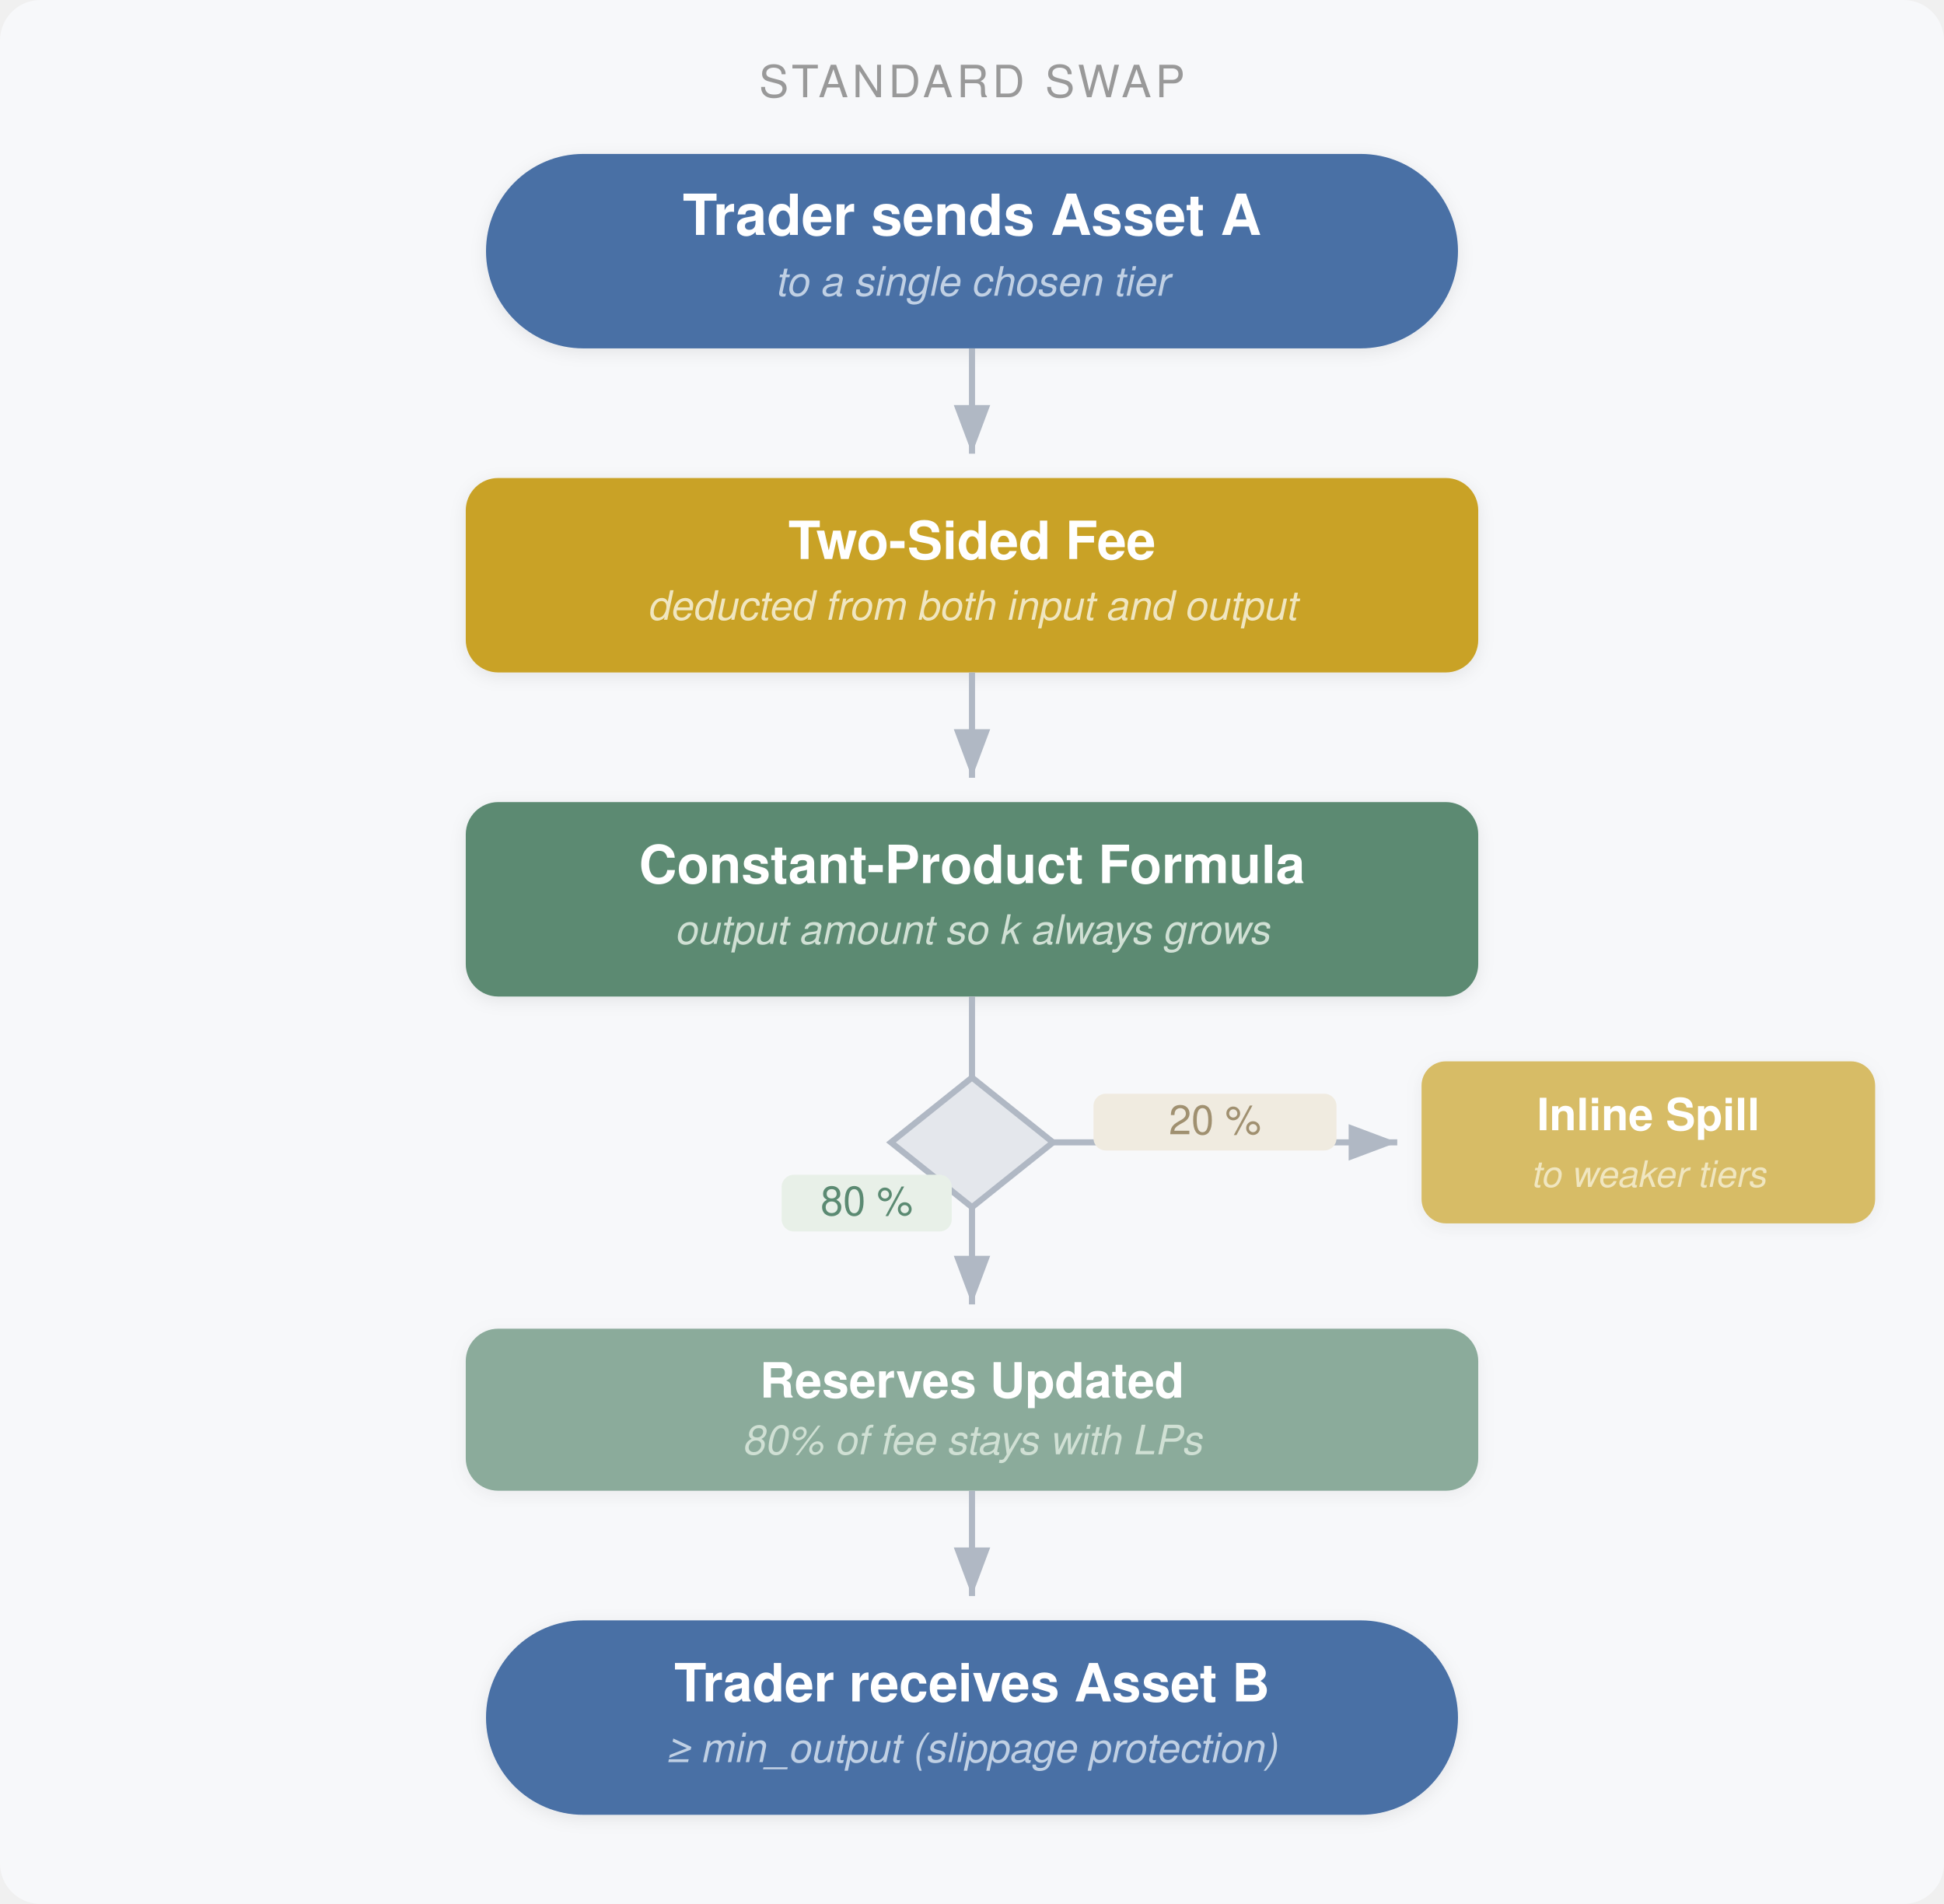
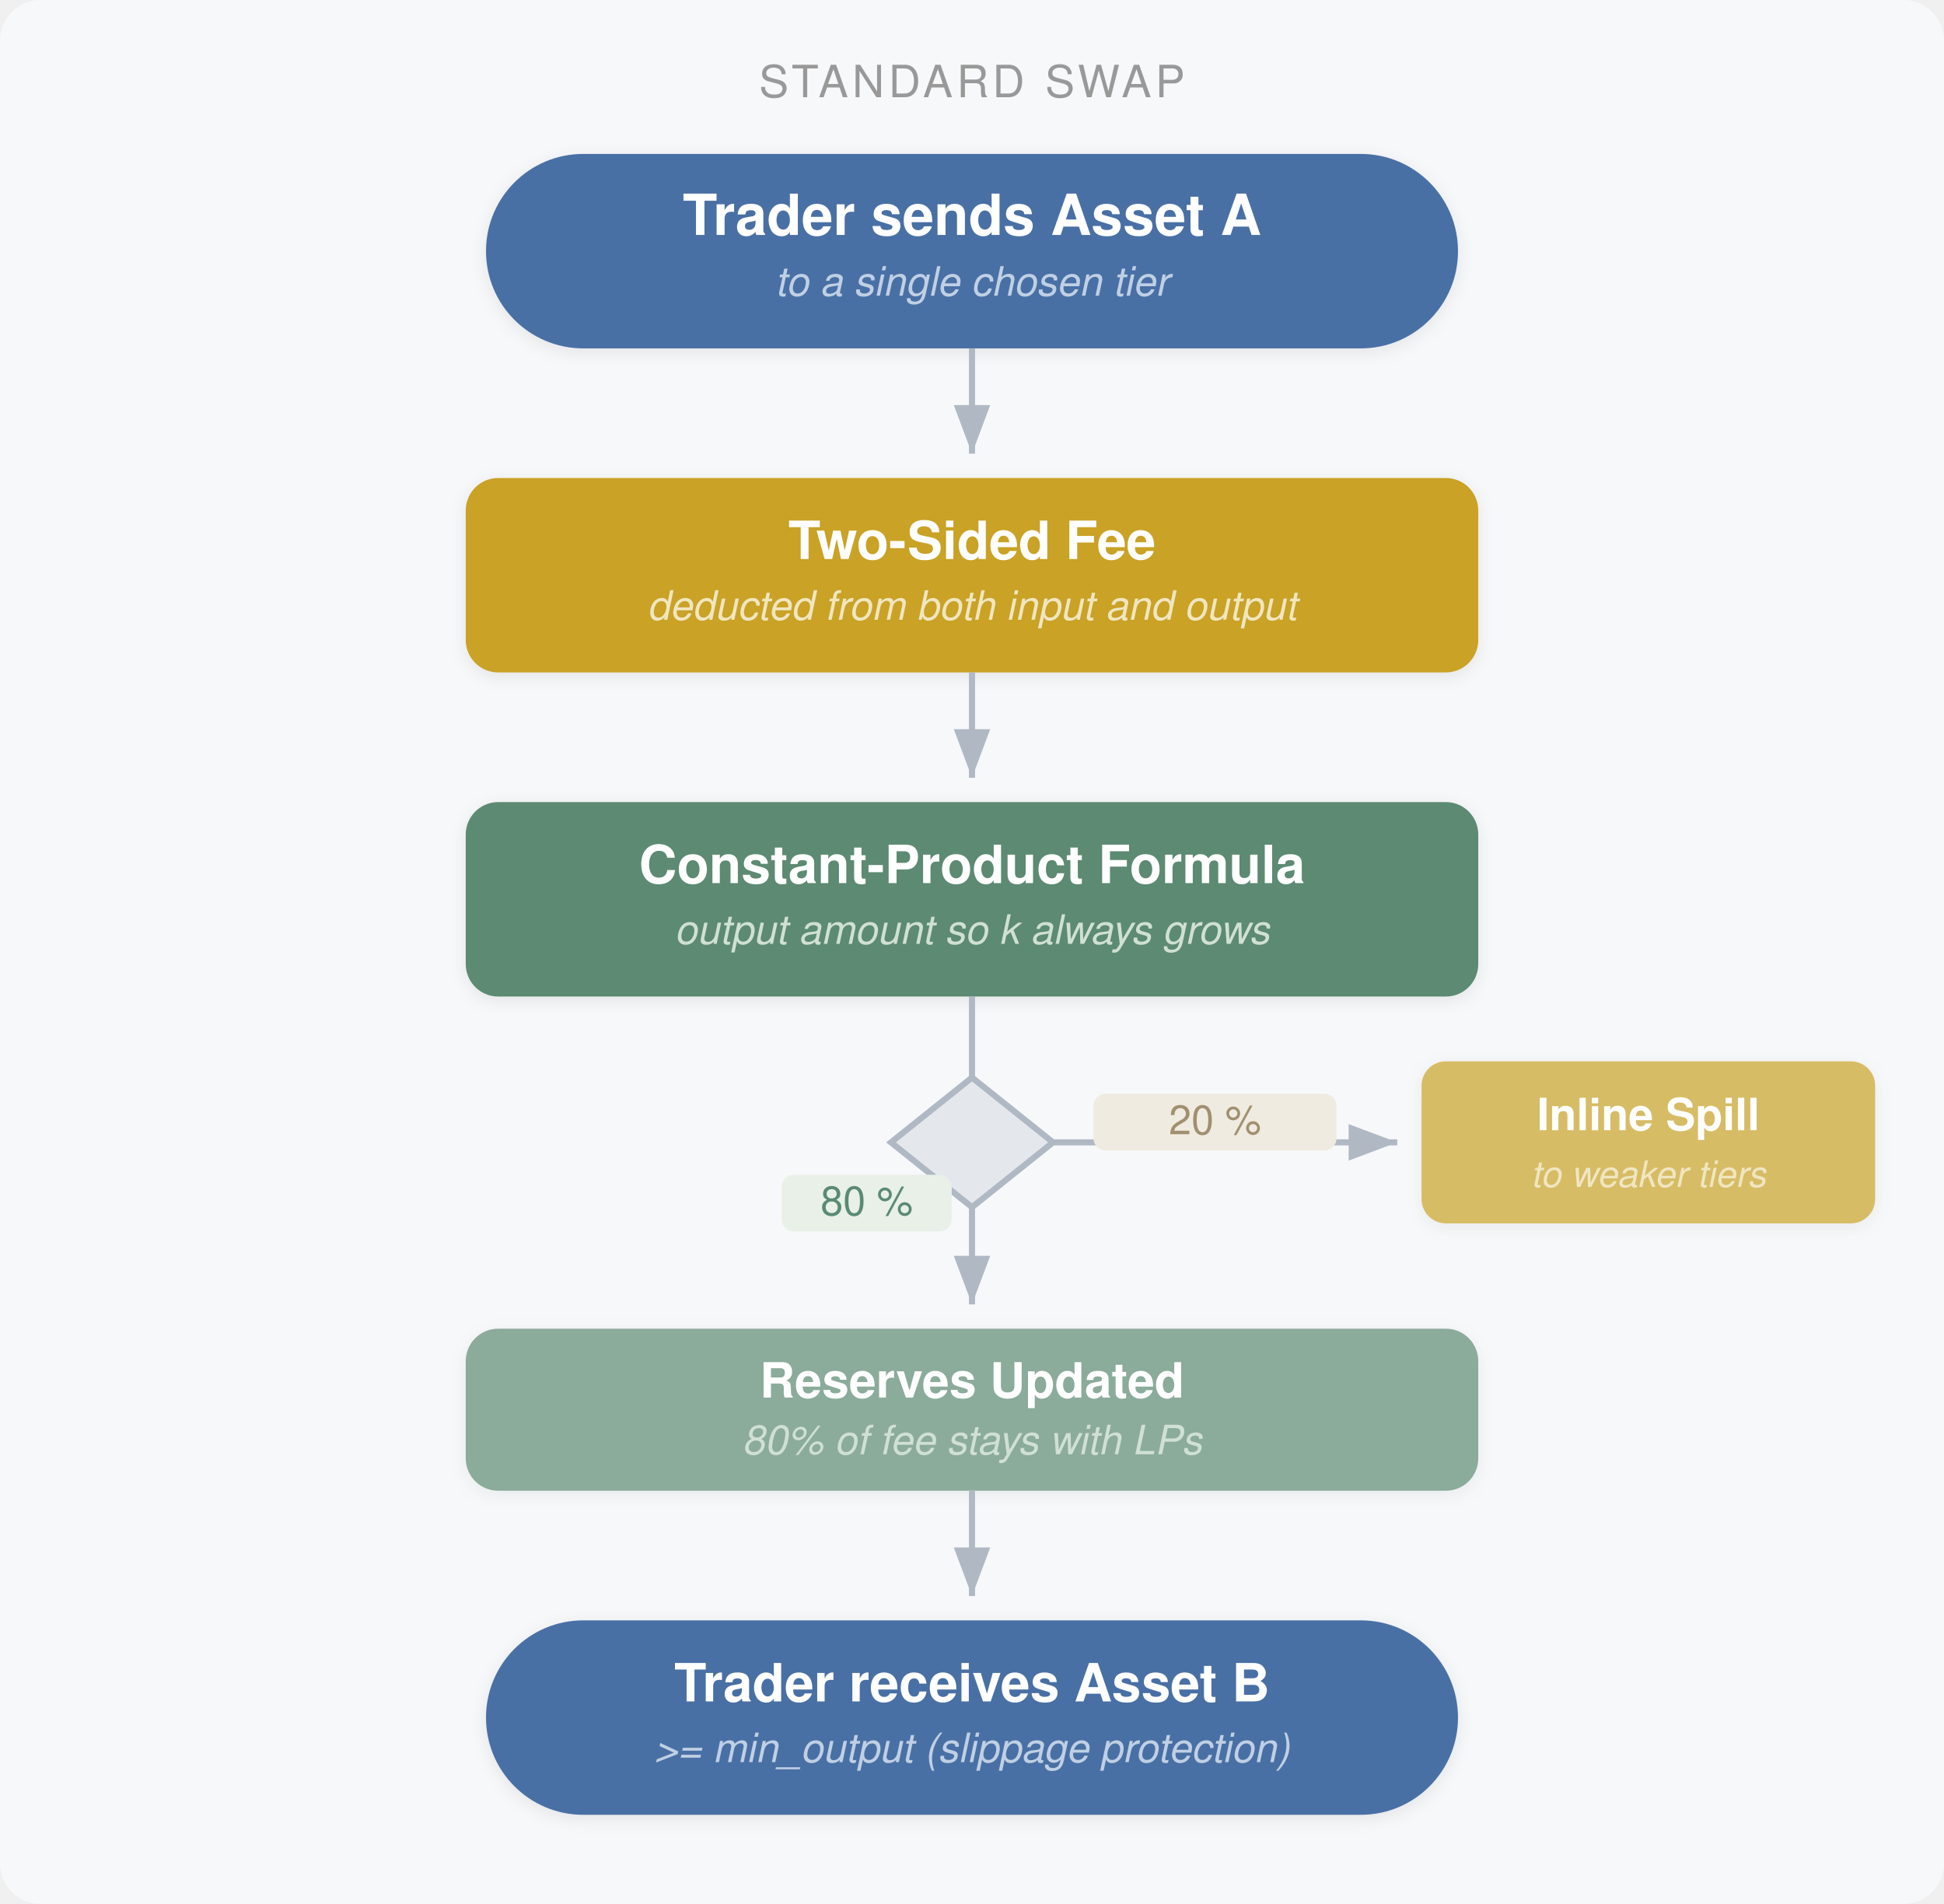
<svg xmlns="http://www.w3.org/2000/svg" viewBox="0 0 480 470" font-family="-apple-system, BlinkMacSystemFont, 'Segoe UI', Helvetica, Arial, sans-serif">
  <defs>
    <marker id="ah" markerWidth="8" markerHeight="6" refX="8" refY="3" orient="auto">
      <polygon points="0 0, 8 3, 0 6" fill="#b0b8c4" />
    </marker>
    <filter id="ds">
      <feDropShadow dx="0" dy="1" stdDeviation="2" flood-opacity="0.08" />
    </filter>
  </defs>
  <rect width="480" height="470" rx="10" fill="#f7f8fa" />
  <text x="240" y="24" text-anchor="middle" fill="#999" font-size="11" font-weight="500" letter-spacing="1">STANDARD SWAP</text>
  <rect x="120" y="38" width="240" height="48" rx="24" fill="#4a6fa5" filter="url(#ds)" />
  <text x="240" y="58" text-anchor="middle" fill="#fff" font-size="14" font-weight="600">Trader sends Asset A</text>
  <text x="240" y="73" text-anchor="middle" fill="#c0d0e4" font-size="10" font-style="italic">to a single chosen tier</text>
  <line x1="240" y1="86" x2="240" y2="112" stroke="#b0b8c4" stroke-width="1.5" marker-end="url(#ah)" />
  <rect x="115" y="118" width="250" height="48" rx="8" fill="#c9a227" filter="url(#ds)" />
  <text x="240" y="138" text-anchor="middle" fill="#fff" font-size="13" font-weight="600">Two-Sided Fee</text>
  <text x="240" y="153" text-anchor="middle" fill="#f0e6c0" font-size="10" font-style="italic">deducted from both input and output</text>
  <line x1="240" y1="166" x2="240" y2="192" stroke="#b0b8c4" stroke-width="1.5" marker-end="url(#ah)" />
  <rect x="115" y="198" width="250" height="48" rx="8" fill="#5b8a72" filter="url(#ds)" />
  <text x="240" y="218" text-anchor="middle" fill="#fff" font-size="13" font-weight="600">Constant-Product Formula</text>
  <text x="240" y="233" text-anchor="middle" fill="#d0e0d4" font-size="10" font-style="italic">output amount so k always grows</text>
  <line x1="240" y1="246" x2="240" y2="266" stroke="#b0b8c4" stroke-width="1.5" />
  <polygon points="240,266 260,282 240,298 220,282" fill="#e4e7ec" stroke="#b0b8c4" stroke-width="1.5" />
  <line x1="260" y1="282" x2="345" y2="282" stroke="#b0b8c4" stroke-width="1.5" marker-end="url(#ah)" />
  <rect x="270" y="270" width="60" height="14" rx="3" fill="#f0ebe0" />
  <text x="300" y="280" text-anchor="middle" fill="#a09070" font-size="10" font-weight="500">20 %</text>
  <rect x="351" y="262" width="112" height="40" rx="6" fill="#c9a227" filter="url(#ds)" opacity="0.7" />
  <text x="407" y="279" text-anchor="middle" fill="#fff" font-size="11" font-weight="600">Inline Spill</text>
  <text x="407" y="293" text-anchor="middle" fill="#f0e6c0" font-size="9" font-style="italic">to weaker tiers</text>
  <rect x="193" y="290" width="42" height="14" rx="3" fill="#e8f0e8" />
  <text x="214" y="300" text-anchor="middle" fill="#5b8a72" font-size="10" font-weight="500">80 %</text>
  <line x1="240" y1="298" x2="240" y2="322" stroke="#b0b8c4" stroke-width="1.5" marker-end="url(#ah)" />
  <rect x="115" y="328" width="250" height="40" rx="8" fill="#5b8a72" filter="url(#ds)" opacity="0.7" />
  <text x="240" y="345" text-anchor="middle" fill="#fff" font-size="12" font-weight="600">Reserves Updated</text>
  <text x="240" y="359" text-anchor="middle" fill="#d0e0d4" font-size="10" font-style="italic">80% of fee stays with LPs</text>
  <line x1="240" y1="368" x2="240" y2="394" stroke="#b0b8c4" stroke-width="1.5" marker-end="url(#ah)" />
  <rect x="120" y="400" width="240" height="48" rx="24" fill="#4a6fa5" filter="url(#ds)" />
  <text x="240" y="420" text-anchor="middle" fill="#fff" font-size="13" font-weight="600">Trader receives Asset B</text>
-   <text x="240" y="435" text-anchor="middle" fill="#c0d0e4" font-size="10" font-style="italic">≥ min_output (slippage protection)</text>
+   <text x="240" y="435" text-anchor="middle" fill="#c0d0e4" font-size="10" font-style="italic">&gt;= min_output (slippage protection)</text>
</svg>
